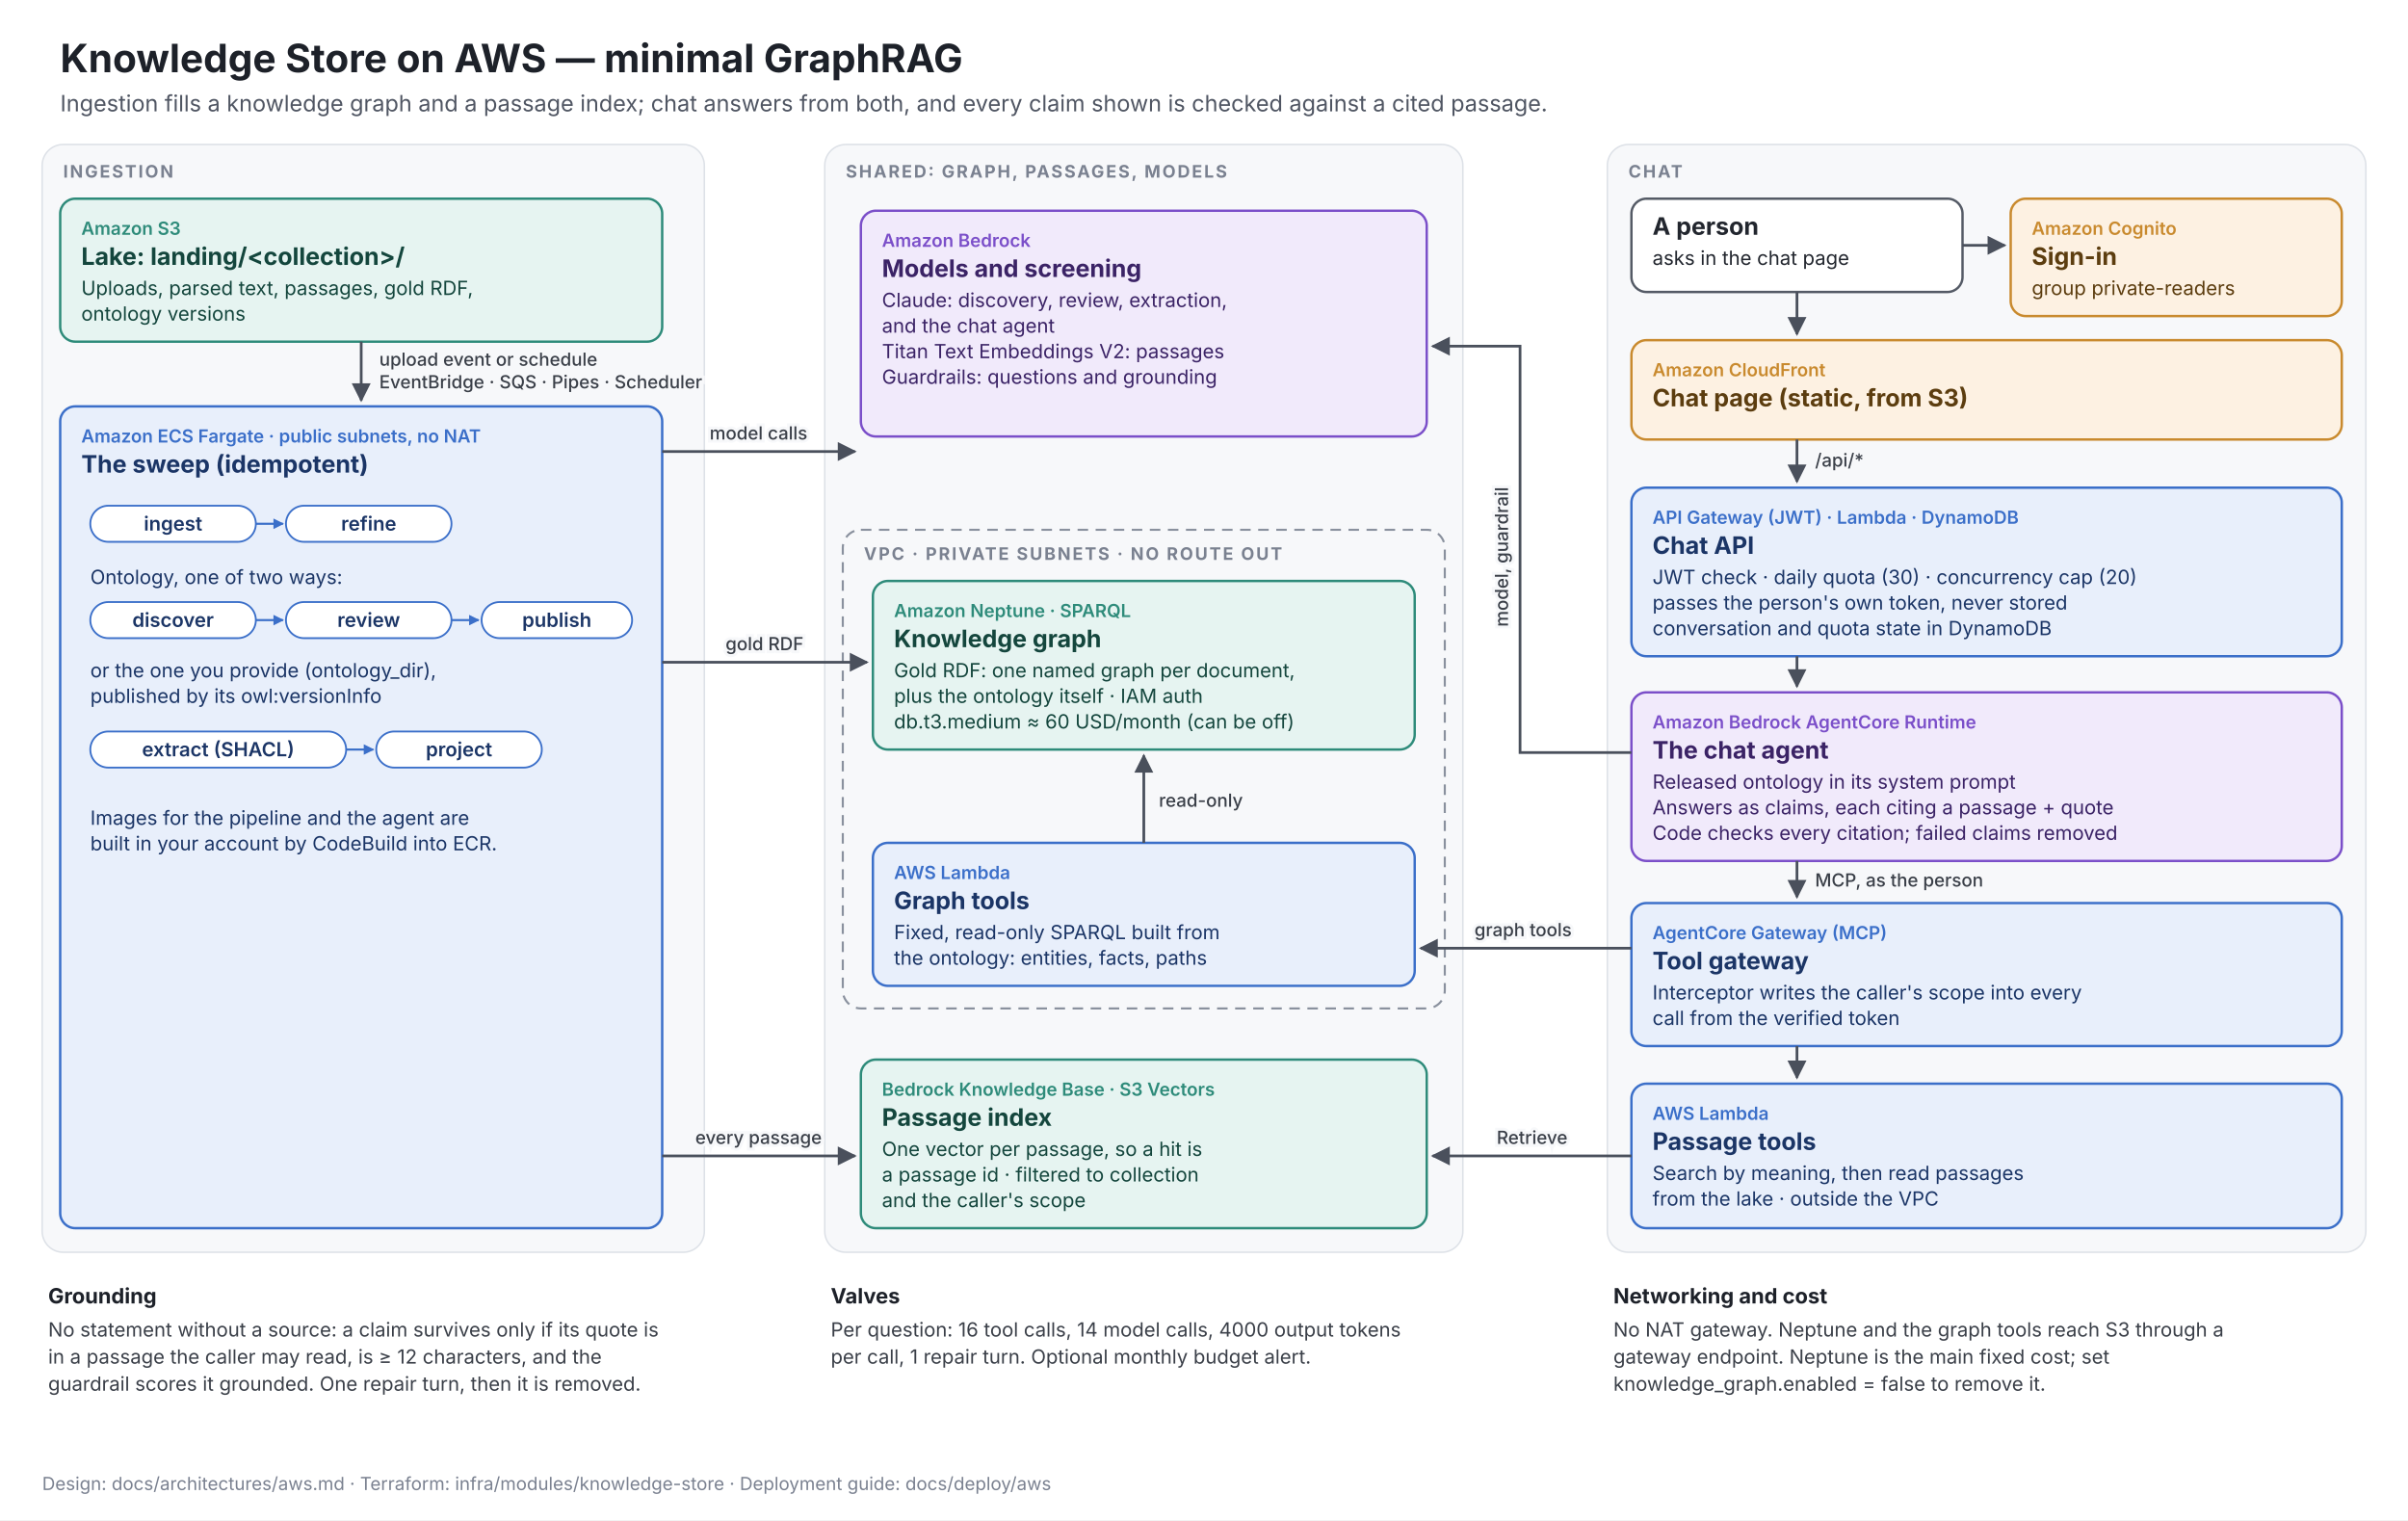
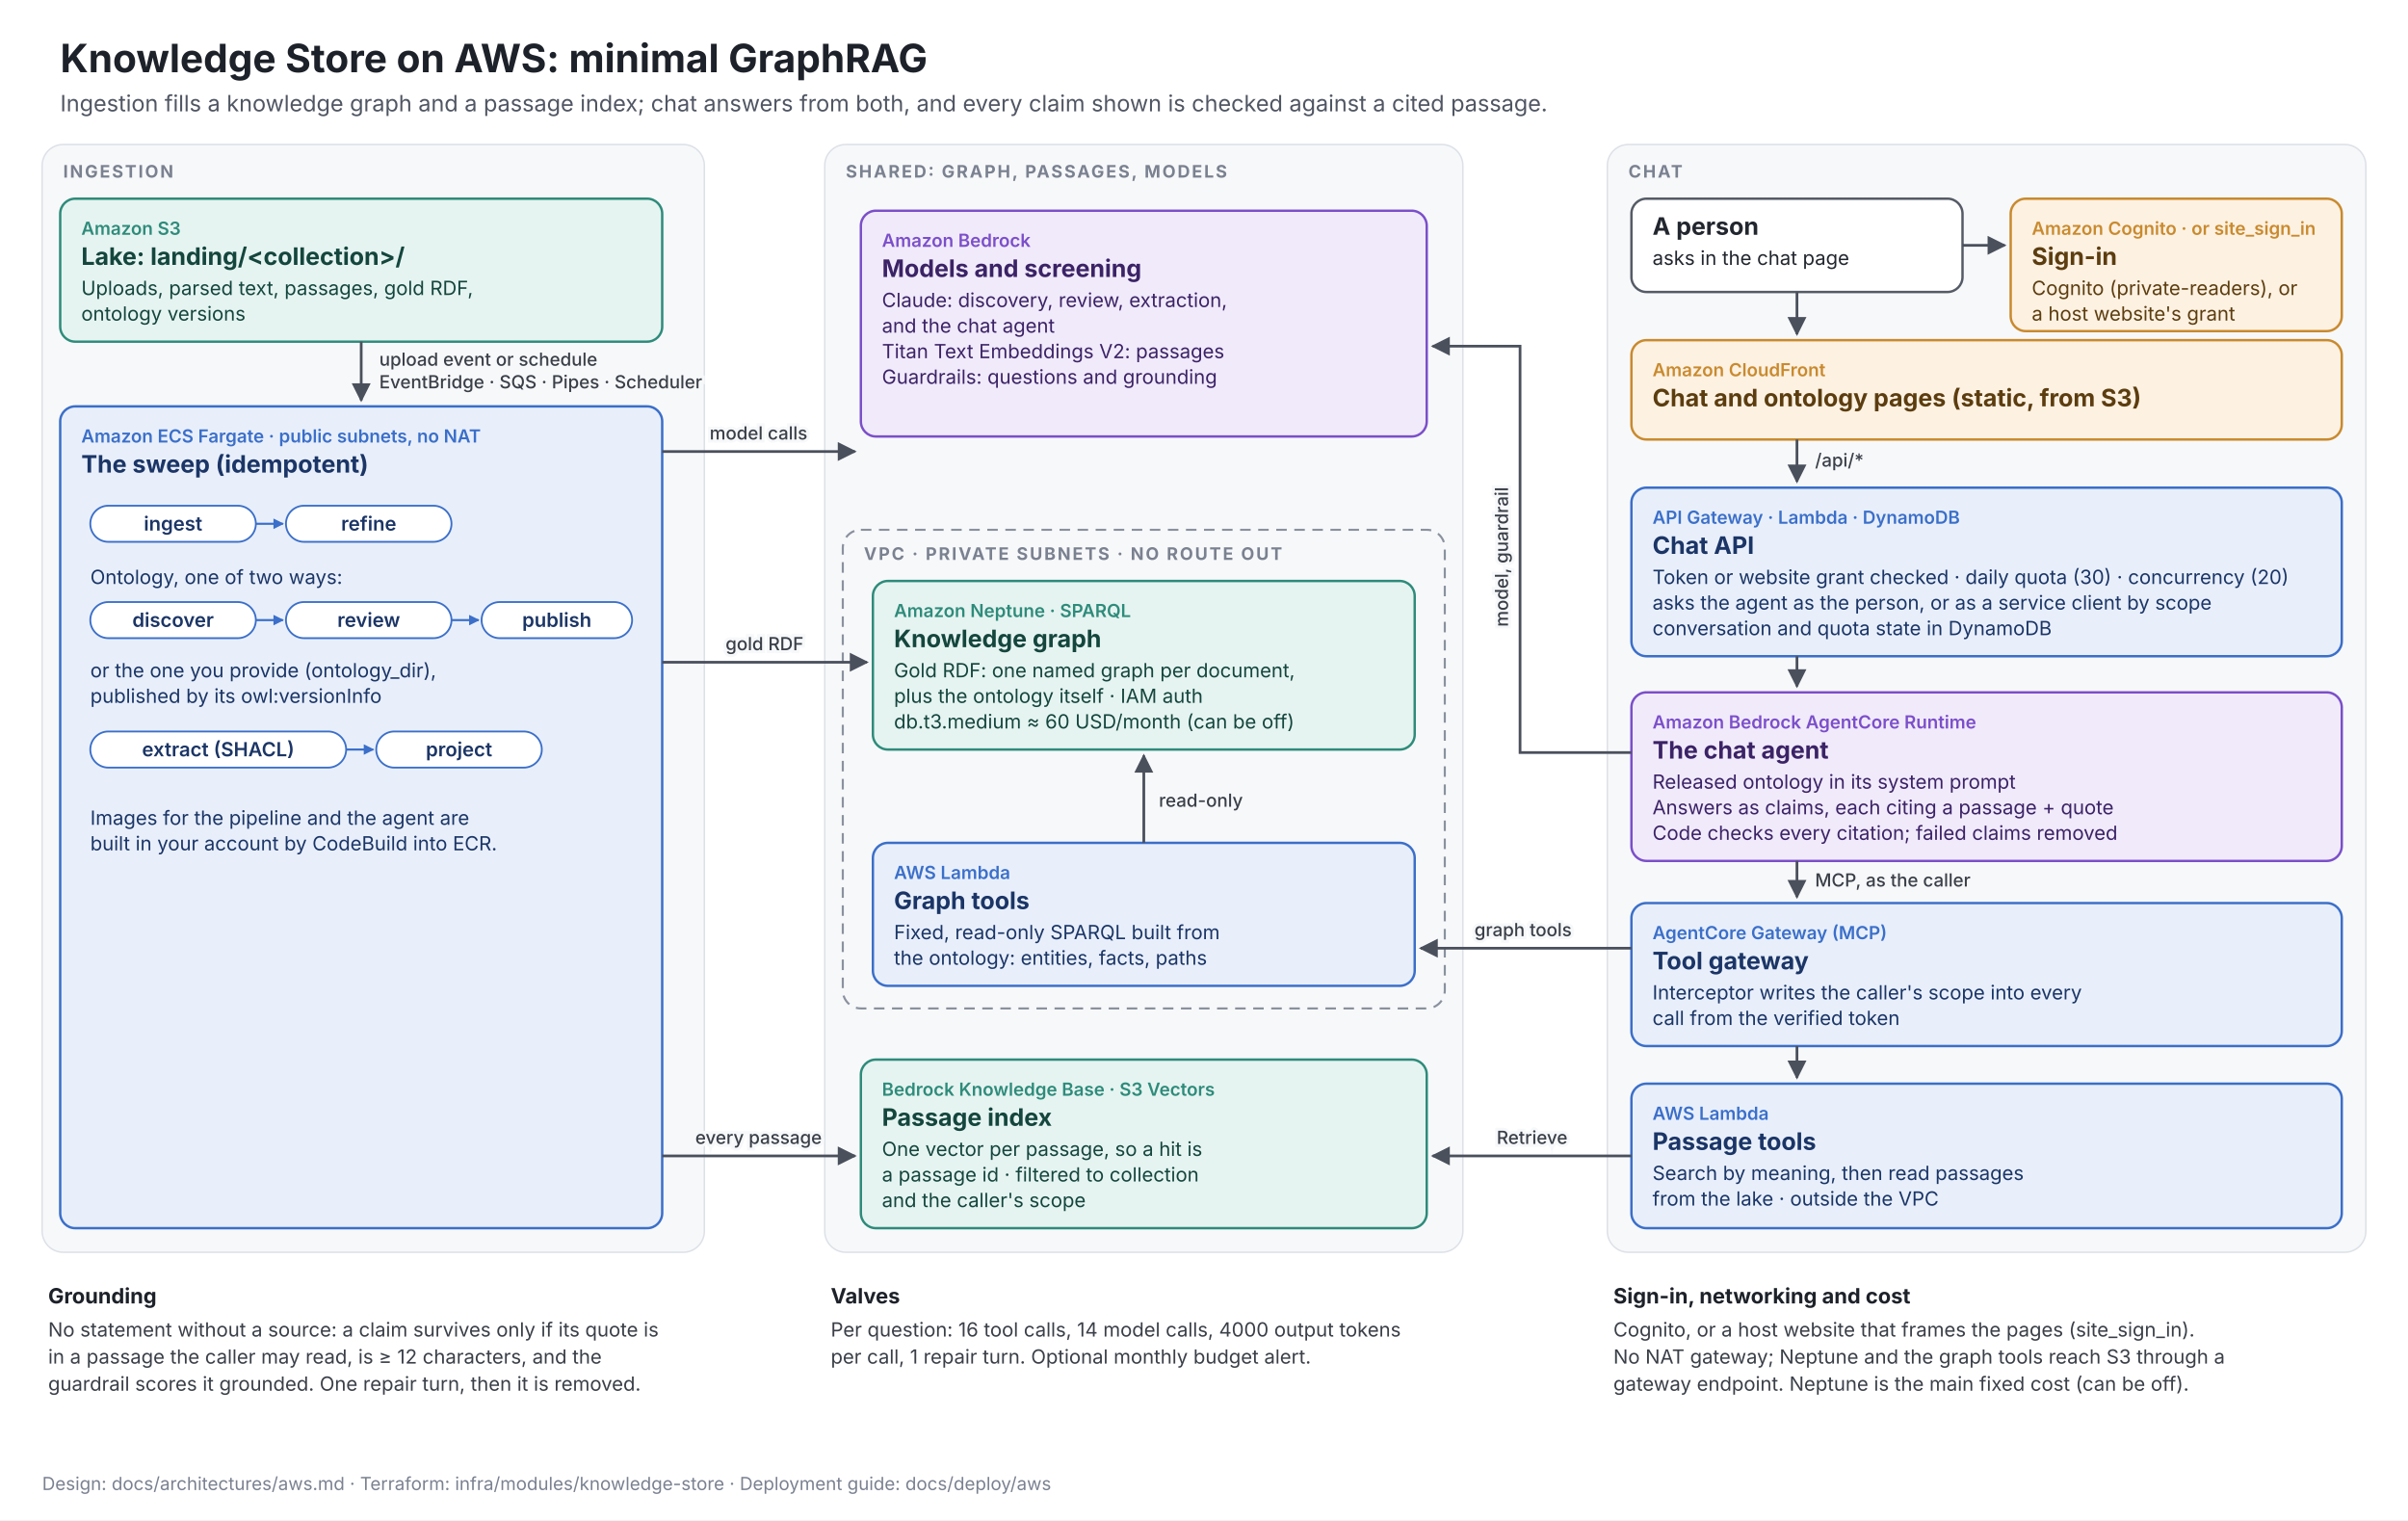
<svg xmlns="http://www.w3.org/2000/svg" width="1600" height="1010" viewBox="0 0 1600 1010">
  <defs>
    <marker id="ah" viewBox="0 0 10 10" refX="9" refY="5" markerWidth="7" markerHeight="7" orient="auto-start-reverse">
      <path d="M0,0 L10,5 L0,10 z" fill="#4A505C" />
    </marker>
    <marker id="ahs" viewBox="0 0 10 10" refX="9" refY="5" markerWidth="5" markerHeight="5" orient="auto">
      <path d="M0,0 L10,5 L0,10 z" fill="#3B6FC9" />
    </marker>
    <style>
text { font-family: Inter, 'DejaVu Sans', sans-serif; }
.h1 { font-size: 26px; font-weight: 700; fill: #1D2129; }
.sub { font-size: 15px; fill: #505663; }
.lane { font-size: 11.5px; font-weight: 700; letter-spacing: 1.2px; fill: #7A8190; }
.svc { font-size: 12px; font-weight: 600; }
.title { font-size: 16px; font-weight: 700; }
.body { font-size: 13px; }
.chip { font-size: 13px; font-weight: 600; }
.lbl { font-size: 12px; fill: #3A3F48; font-weight: 500; paint-order: stroke; stroke: #F7F8FA; stroke-width: 4px; }
.nh { font-size: 14px; font-weight: 700; fill: #1D2129; }
.note { font-size: 13px; fill: #3A3F48; }
.foot { font-size: 12px; fill: #7A8190; }
</style>
  </defs>
  <rect width="100%" height="100%" fill="#FFFFFF" />
-   <text x="40" y="48" class="h1">Knowledge Store on AWS — minimal GraphRAG</text>
+   <text x="40" y="48" class="h1">Knowledge Store on AWS: minimal GraphRAG</text>
  <text x="40" y="74" class="sub">Ingestion fills a knowledge graph and a passage index; chat answers from both, and every claim shown is checked against a cited passage.</text>
  <rect x="28" y="96" width="440" height="736" rx="14" fill="#F7F8FA" stroke="#DDE1E7" />
  <text x="42" y="118" class="lane">INGESTION</text>
  <rect x="548" y="96" width="424" height="736" rx="14" fill="#F7F8FA" stroke="#DDE1E7" />
  <text x="562" y="118" class="lane">SHARED: GRAPH, PASSAGES, MODELS</text>
  <rect x="1068" y="96" width="504" height="736" rx="14" fill="#F7F8FA" stroke="#DDE1E7" />
  <text x="1082" y="118" class="lane">CHAT</text>
  <rect x="40" y="132" width="400" height="95" rx="10" fill="#E6F4F1" stroke="#2E8B7A" stroke-width="1.6" />
  <text x="54" y="156" class="svc" fill="#2E8B7A">Amazon S3</text>
  <text x="54" y="176" class="title" fill="#14463D">Lake: landing/&lt;collection&gt;/</text>
  <text x="54" y="196" class="body" fill="#14463D">Uploads, parsed text, passages, gold RDF,</text>
  <text x="54" y="213" class="body" fill="#14463D">ontology versions</text>
  <path d="M240,227 L240,266" fill="none" stroke="#4A505C" stroke-width="1.8" marker-end="url(#ah)" />
  <text x="252" y="243" class="lbl" text-anchor="start">upload event or schedule</text>
  <text x="252" y="258" class="lbl" text-anchor="start">EventBridge · SQS · Pipes · Scheduler</text>
  <rect x="40" y="270" width="400" height="546" rx="10" fill="#E8EFFB" stroke="#3B6FC9" stroke-width="1.6" />
  <text x="54" y="294" class="svc" fill="#3B6FC9">Amazon ECS Fargate · public subnets, no NAT</text>
  <text x="54" y="314" class="title" fill="#1B3566">The sweep (idempotent)</text>
  <rect x="60" y="336" width="110" height="24" rx="12" fill="#fff" stroke="#3B6FC9" stroke-width="1.2" />
  <text x="115.0" y="352.5" class="chip" fill="#1B3566" text-anchor="middle">ingest</text>
  <rect x="190" y="336" width="110" height="24" rx="12" fill="#fff" stroke="#3B6FC9" stroke-width="1.2" />
  <text x="245.0" y="352.5" class="chip" fill="#1B3566" text-anchor="middle">refine</text>
  <text x="60" y="388" class="body" fill="#1B3566">Ontology, one of two ways:</text>
  <rect x="60" y="400" width="110" height="24" rx="12" fill="#fff" stroke="#3B6FC9" stroke-width="1.2" />
  <text x="115.0" y="416.5" class="chip" fill="#1B3566" text-anchor="middle">discover</text>
  <rect x="190" y="400" width="110" height="24" rx="12" fill="#fff" stroke="#3B6FC9" stroke-width="1.2" />
  <text x="245.0" y="416.5" class="chip" fill="#1B3566" text-anchor="middle">review</text>
  <rect x="320" y="400" width="100" height="24" rx="12" fill="#fff" stroke="#3B6FC9" stroke-width="1.2" />
  <text x="370.0" y="416.5" class="chip" fill="#1B3566" text-anchor="middle">publish</text>
  <text x="60" y="450" class="body" fill="#1B3566">or the one you provide (ontology_dir),</text>
  <text x="60" y="467" class="body" fill="#1B3566">published by its owl:versionInfo</text>
  <rect x="60" y="486" width="170" height="24" rx="12" fill="#fff" stroke="#3B6FC9" stroke-width="1.2" />
  <text x="145.0" y="502.5" class="chip" fill="#1B3566" text-anchor="middle">extract (SHACL)</text>
  <rect x="250" y="486" width="110" height="24" rx="12" fill="#fff" stroke="#3B6FC9" stroke-width="1.2" />
  <text x="305.0" y="502.5" class="chip" fill="#1B3566" text-anchor="middle">project</text>
  <path d="M170,348 L188,348" stroke="#3B6FC9" stroke-width="1.4" marker-end="url(#ahs)" />
  <path d="M170,412 L188,412" stroke="#3B6FC9" stroke-width="1.4" marker-end="url(#ahs)" />
  <path d="M300,412 L318,412" stroke="#3B6FC9" stroke-width="1.4" marker-end="url(#ahs)" />
  <path d="M230,498 L248,498" stroke="#3B6FC9" stroke-width="1.4" marker-end="url(#ahs)" />
  <text x="60" y="548" class="body" fill="#1B3566">Images for the pipeline and the agent are</text>
  <text x="60" y="565" class="body" fill="#1B3566">built in your account by CodeBuild into ECR.</text>
  <rect x="572" y="140" width="376" height="150" rx="10" fill="#F1EAFB" stroke="#7B4FC9" stroke-width="1.6" />
  <text x="586" y="164" class="svc" fill="#7B4FC9">Amazon Bedrock</text>
  <text x="586" y="184" class="title" fill="#3B2366">Models and screening</text>
  <text x="586" y="204" class="body" fill="#3B2366">Claude: discovery, review, extraction,</text>
  <text x="586" y="221" class="body" fill="#3B2366">and the chat agent</text>
  <text x="586" y="238" class="body" fill="#3B2366">Titan Text Embeddings V2: passages</text>
  <text x="586" y="255" class="body" fill="#3B2366">Guardrails: questions and grounding</text>
  <rect x="560" y="352" width="400" height="318" rx="12" fill="none" stroke="#8A919E" stroke-width="1.4" stroke-dasharray="7 5" />
  <text x="574" y="372" class="lane" fill="#5A6170">VPC · PRIVATE SUBNETS · NO ROUTE OUT</text>
  <rect x="580" y="386" width="360" height="112" rx="10" fill="#E6F4F1" stroke="#2E8B7A" stroke-width="1.6" />
  <text x="594" y="410" class="svc" fill="#2E8B7A">Amazon Neptune · SPARQL</text>
  <text x="594" y="430" class="title" fill="#14463D">Knowledge graph</text>
  <text x="594" y="450" class="body" fill="#14463D">Gold RDF: one named graph per document,</text>
  <text x="594" y="467" class="body" fill="#14463D">plus the ontology itself · IAM auth</text>
  <text x="594" y="484" class="body" fill="#14463D">db.t3.medium ≈ 60 USD/month (can be off)</text>
  <rect x="580" y="560" width="360" height="95" rx="10" fill="#E8EFFB" stroke="#3B6FC9" stroke-width="1.6" />
  <text x="594" y="584" class="svc" fill="#3B6FC9">AWS Lambda</text>
  <text x="594" y="604" class="title" fill="#1B3566">Graph tools</text>
  <text x="594" y="624" class="body" fill="#1B3566">Fixed, read-only SPARQL built from</text>
  <text x="594" y="641" class="body" fill="#1B3566">the ontology: entities, facts, paths</text>
  <path d="M760,560 L760,502" fill="none" stroke="#4A505C" stroke-width="1.8" marker-end="url(#ah)" />
  <text x="770" y="536" class="lbl" text-anchor="start">read-only</text>
  <rect x="572" y="704" width="376" height="112" rx="10" fill="#E6F4F1" stroke="#2E8B7A" stroke-width="1.6" />
  <text x="586" y="728" class="svc" fill="#2E8B7A">Bedrock Knowledge Base · S3 Vectors</text>
  <text x="586" y="748" class="title" fill="#14463D">Passage index</text>
  <text x="586" y="768" class="body" fill="#14463D">One vector per passage, so a hit is</text>
  <text x="586" y="785" class="body" fill="#14463D">a passage id · filtered to collection</text>
  <text x="586" y="802" class="body" fill="#14463D">and the caller's scope</text>
  <path d="M440,300 L568,300" fill="none" stroke="#4A505C" stroke-width="1.8" marker-end="url(#ah)" />
  <text x="504" y="292" class="lbl" text-anchor="middle">model calls</text>
  <path d="M440,440 L576,440" fill="none" stroke="#4A505C" stroke-width="1.8" marker-end="url(#ah)" />
  <text x="508" y="432" class="lbl" text-anchor="middle">gold RDF</text>
  <path d="M440,768 L568,768" fill="none" stroke="#4A505C" stroke-width="1.8" marker-end="url(#ah)" />
  <text x="504" y="760" class="lbl" text-anchor="middle">every passage</text>
  <rect x="1084" y="132" width="220" height="62" rx="10" fill="#FFFFFF" stroke="#555B66" stroke-width="1.6" />
  <text x="1098" y="156" class="title" fill="#22262E">A person</text>
  <text x="1098" y="176" class="body" fill="#22262E">asks in the chat page</text>
-   <rect x="1336" y="132" width="220" height="78" rx="10" fill="#FDF1E2" stroke="#C98A2E" stroke-width="1.6" />
-   <text x="1350" y="156" class="svc" fill="#C98A2E">Amazon Cognito</text>
+   <rect x="1336" y="132" width="220" height="88" rx="10" fill="#FDF1E2" stroke="#C98A2E" stroke-width="1.6" />
+   <text x="1350" y="156" class="svc" fill="#C98A2E">Amazon Cognito · or site_sign_in</text>
  <text x="1350" y="176" class="title" fill="#5C3D0F">Sign-in</text>
-   <text x="1350" y="196" class="body" fill="#5C3D0F">group private-readers</text>
+   <text x="1350" y="196" class="body" fill="#5C3D0F">Cognito (private-readers), or</text>
+   <text x="1350" y="213" class="body" fill="#5C3D0F">a host website's grant</text>
  <path d="M1304,163 L1332,163" fill="none" stroke="#4A505C" stroke-width="1.8" marker-end="url(#ah)" />
  <path d="M1194,194 L1194,222" fill="none" stroke="#4A505C" stroke-width="1.8" marker-end="url(#ah)" />
  <rect x="1084" y="226" width="472" height="66" rx="10" fill="#FDF1E2" stroke="#C98A2E" stroke-width="1.6" />
  <text x="1098" y="250" class="svc" fill="#C98A2E">Amazon CloudFront</text>
-   <text x="1098" y="270" class="title" fill="#5C3D0F">Chat page (static, from S3)</text>
+   <text x="1098" y="270" class="title" fill="#5C3D0F">Chat and ontology pages (static, from S3)</text>
  <path d="M1194,292 L1194,320" fill="none" stroke="#4A505C" stroke-width="1.8" marker-end="url(#ah)" />
  <text x="1206" y="310" class="lbl" text-anchor="start">/api/*</text>
  <rect x="1084" y="324" width="472" height="112" rx="10" fill="#E8EFFB" stroke="#3B6FC9" stroke-width="1.6" />
-   <text x="1098" y="348" class="svc" fill="#3B6FC9">API Gateway (JWT) · Lambda · DynamoDB</text>
+   <text x="1098" y="348" class="svc" fill="#3B6FC9">API Gateway · Lambda · DynamoDB</text>
  <text x="1098" y="368" class="title" fill="#1B3566">Chat API</text>
-   <text x="1098" y="388" class="body" fill="#1B3566">JWT check · daily quota (30) · concurrency cap (20)</text>
-   <text x="1098" y="405" class="body" fill="#1B3566">passes the person's own token, never stored</text>
+   <text x="1098" y="388" class="body" fill="#1B3566">Token or website grant checked · daily quota (30) · concurrency (20)</text>
+   <text x="1098" y="405" class="body" fill="#1B3566">asks the agent as the person, or as a service client by scope</text>
  <text x="1098" y="422" class="body" fill="#1B3566">conversation and quota state in DynamoDB</text>
  <path d="M1194,436 L1194,456" fill="none" stroke="#4A505C" stroke-width="1.8" marker-end="url(#ah)" />
  <rect x="1084" y="460" width="472" height="112" rx="10" fill="#F1EAFB" stroke="#7B4FC9" stroke-width="1.6" />
  <text x="1098" y="484" class="svc" fill="#7B4FC9">Amazon Bedrock AgentCore Runtime</text>
  <text x="1098" y="504" class="title" fill="#3B2366">The chat agent</text>
  <text x="1098" y="524" class="body" fill="#3B2366">Released ontology in its system prompt</text>
  <text x="1098" y="541" class="body" fill="#3B2366">Answers as claims, each citing a passage + quote</text>
  <text x="1098" y="558" class="body" fill="#3B2366">Code checks every citation; failed claims removed</text>
  <path d="M1084,500 L1010,500 L1010,230 L952,230" fill="none" stroke="#4A505C" stroke-width="1.8" marker-end="url(#ah)" />
  <text x="1002" y="370" class="lbl" text-anchor="middle" transform="rotate(-90 1002 370)">model, guardrail</text>
  <path d="M1194,572 L1194,596" fill="none" stroke="#4A505C" stroke-width="1.8" marker-end="url(#ah)" />
-   <text x="1206" y="589" class="lbl" text-anchor="start">MCP, as the person</text>
+   <text x="1206" y="589" class="lbl" text-anchor="start">MCP, as the caller</text>
  <rect x="1084" y="600" width="472" height="95" rx="10" fill="#E8EFFB" stroke="#3B6FC9" stroke-width="1.6" />
  <text x="1098" y="624" class="svc" fill="#3B6FC9">AgentCore Gateway (MCP)</text>
  <text x="1098" y="644" class="title" fill="#1B3566">Tool gateway</text>
  <text x="1098" y="664" class="body" fill="#1B3566">Interceptor writes the caller's scope into every</text>
  <text x="1098" y="681" class="body" fill="#1B3566">call from the verified token</text>
  <path d="M1084,630 L944,630" fill="none" stroke="#4A505C" stroke-width="1.8" marker-end="url(#ah)" />
  <text x="1012" y="622" class="lbl" text-anchor="middle">graph tools</text>
  <path d="M1194,695 L1194,716" fill="none" stroke="#4A505C" stroke-width="1.8" marker-end="url(#ah)" />
  <rect x="1084" y="720" width="472" height="96" rx="10" fill="#E8EFFB" stroke="#3B6FC9" stroke-width="1.6" />
  <text x="1098" y="744" class="svc" fill="#3B6FC9">AWS Lambda</text>
  <text x="1098" y="764" class="title" fill="#1B3566">Passage tools</text>
  <text x="1098" y="784" class="body" fill="#1B3566">Search by meaning, then read passages</text>
  <text x="1098" y="801" class="body" fill="#1B3566">from the lake · outside the VPC</text>
  <path d="M1084,768 L952,768" fill="none" stroke="#4A505C" stroke-width="1.8" marker-end="url(#ah)" />
  <text x="1018" y="760" class="lbl" text-anchor="middle">Retrieve</text>
  <text x="32" y="866" class="nh">Grounding</text>
  <text x="32" y="888" class="note">No statement without a source: a claim survives only if its quote is</text>
  <text x="32" y="906" class="note">in a passage the caller may read, is ≥ 12 characters, and the</text>
  <text x="32" y="924" class="note">guardrail scores it grounded. One repair turn, then it is removed.</text>
  <text x="552" y="866" class="nh">Valves</text>
  <text x="552" y="888" class="note">Per question: 16 tool calls, 14 model calls, 4000 output tokens</text>
  <text x="552" y="906" class="note">per call, 1 repair turn. Optional monthly budget alert.</text>
-   <text x="1072" y="866" class="nh">Networking and cost</text>
-   <text x="1072" y="888" class="note">No NAT gateway. Neptune and the graph tools reach S3 through a</text>
-   <text x="1072" y="906" class="note">gateway endpoint. Neptune is the main fixed cost; set</text>
-   <text x="1072" y="924" class="note">knowledge_graph.enabled = false to remove it.</text>
+   <text x="1072" y="866" class="nh">Sign-in, networking and cost</text>
+   <text x="1072" y="888" class="note">Cognito, or a host website that frames the pages (site_sign_in).</text>
+   <text x="1072" y="906" class="note">No NAT gateway; Neptune and the graph tools reach S3 through a</text>
+   <text x="1072" y="924" class="note">gateway endpoint. Neptune is the main fixed cost (can be off).</text>
  <text x="28" y="990" class="foot">Design: docs/architectures/aws.md · Terraform: infra/modules/knowledge-store · Deployment guide: docs/deploy/aws</text>
</svg>
